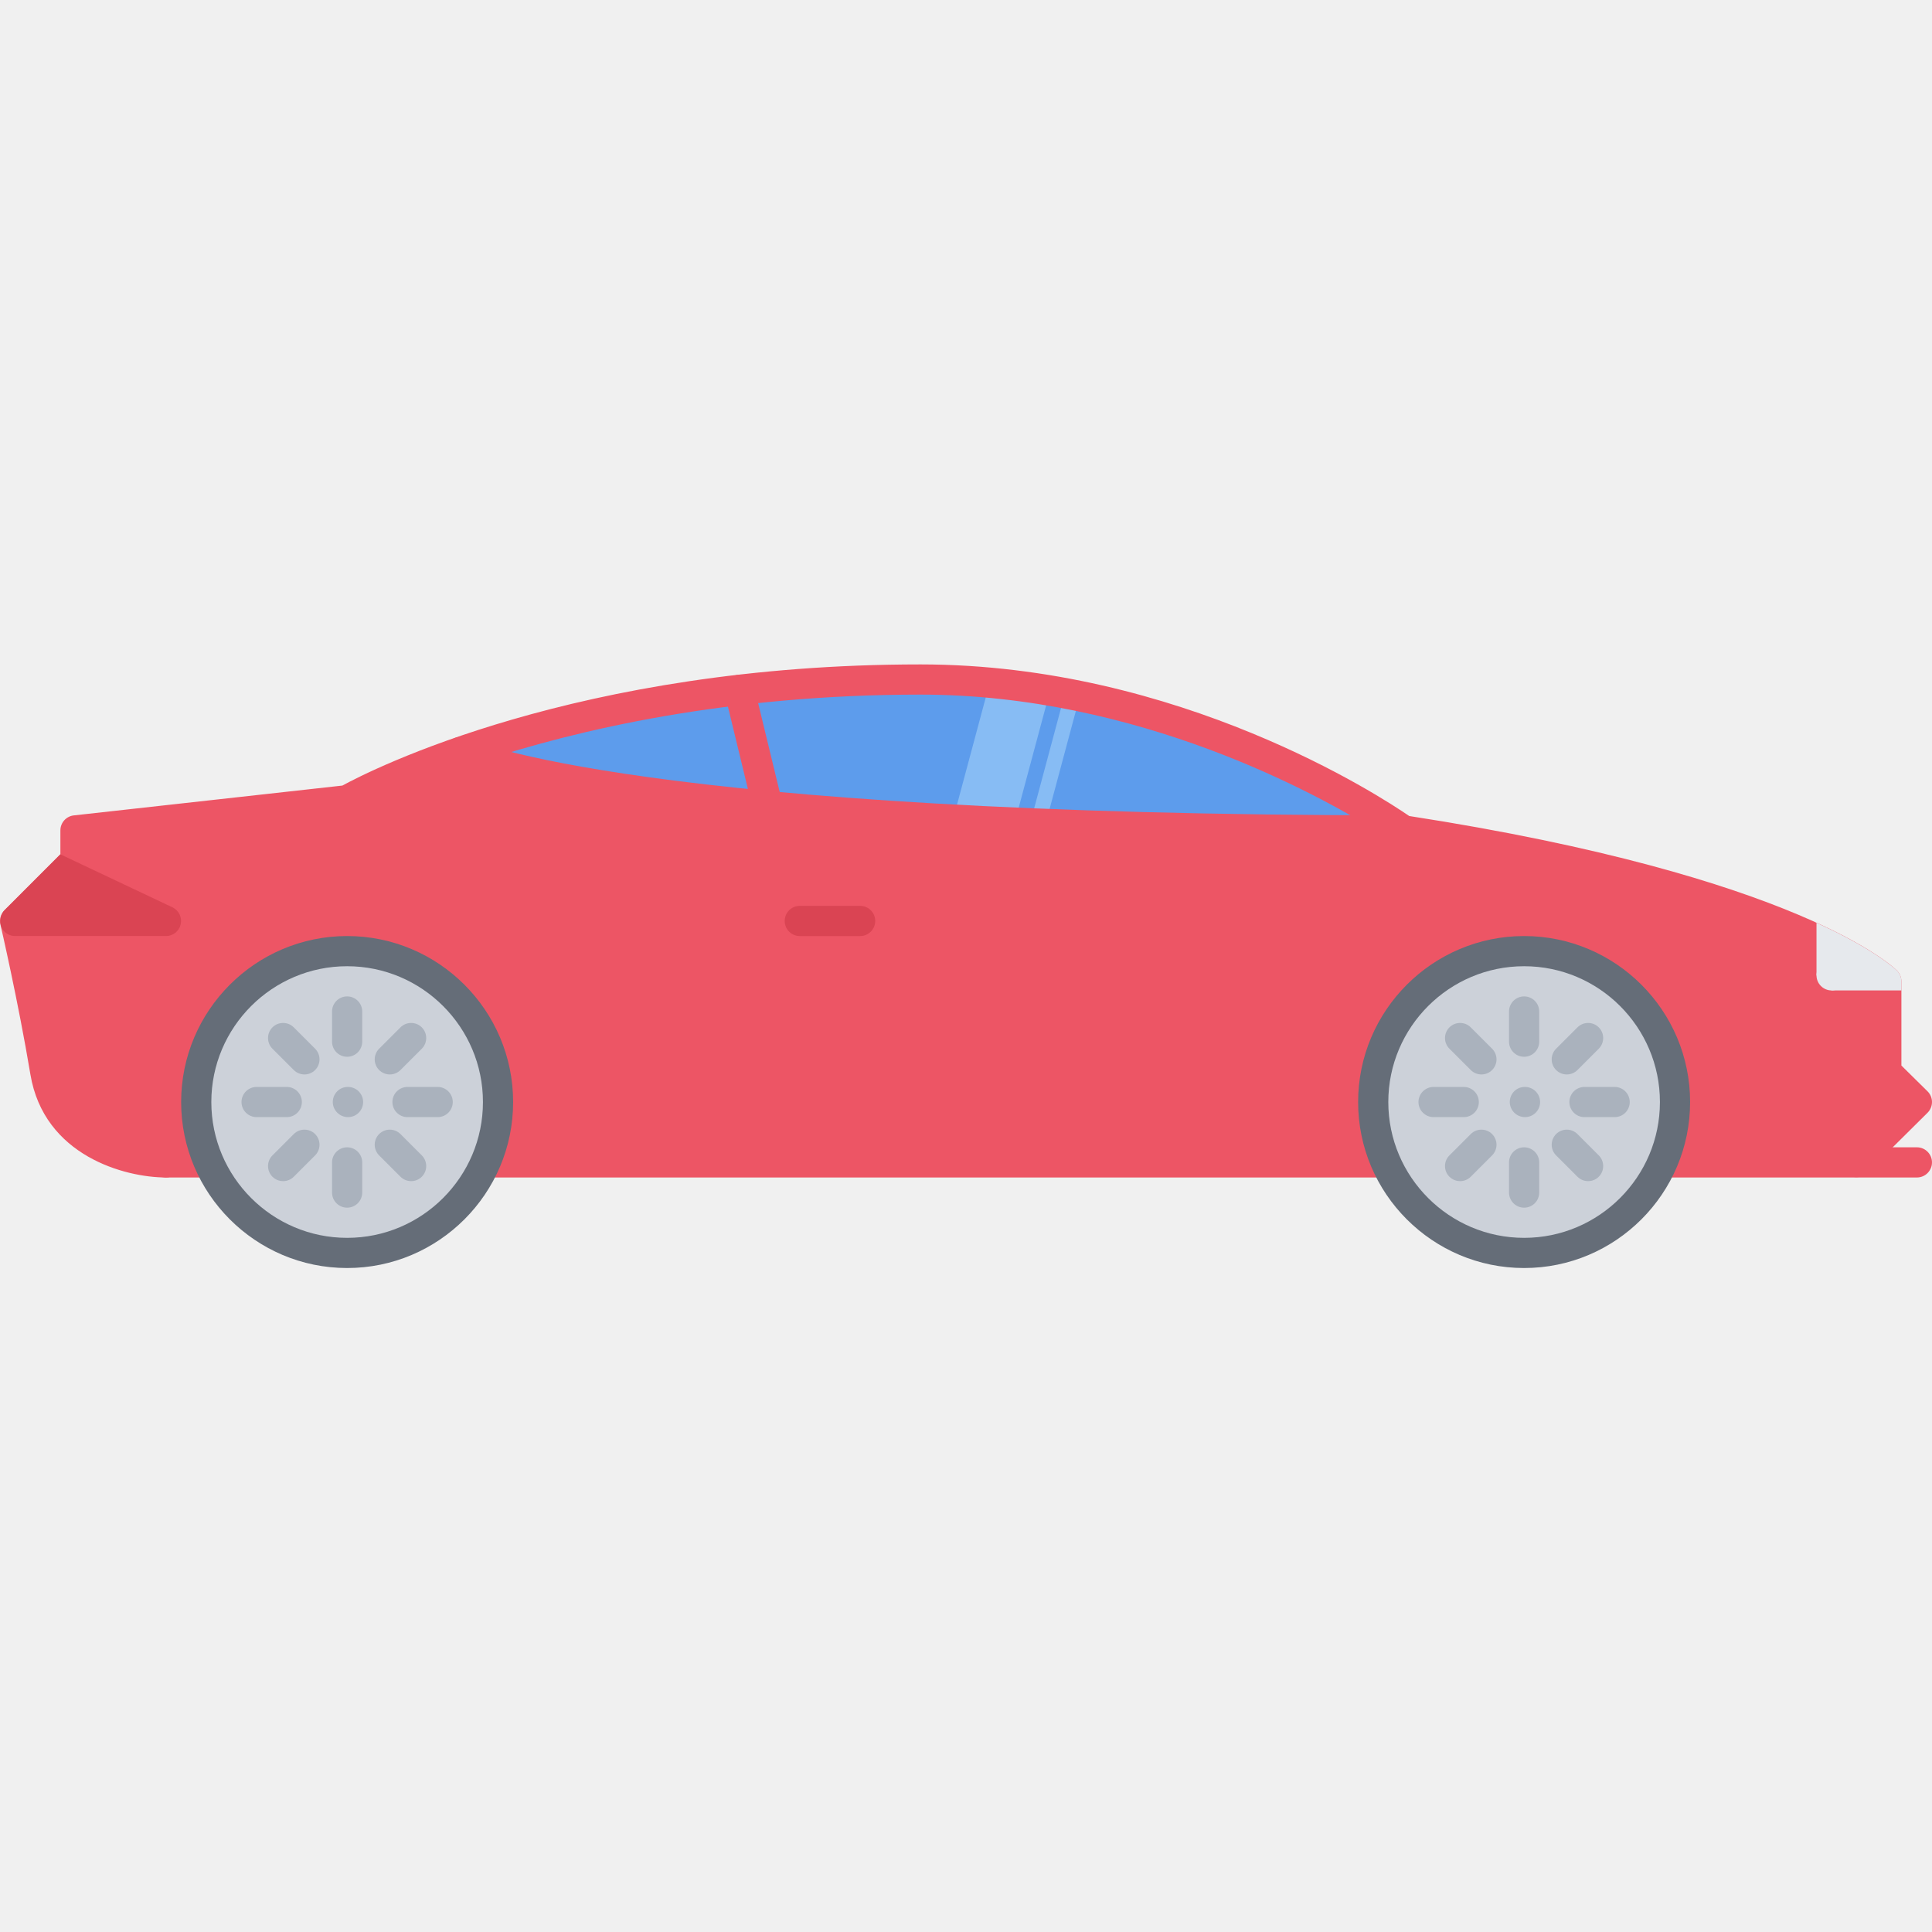
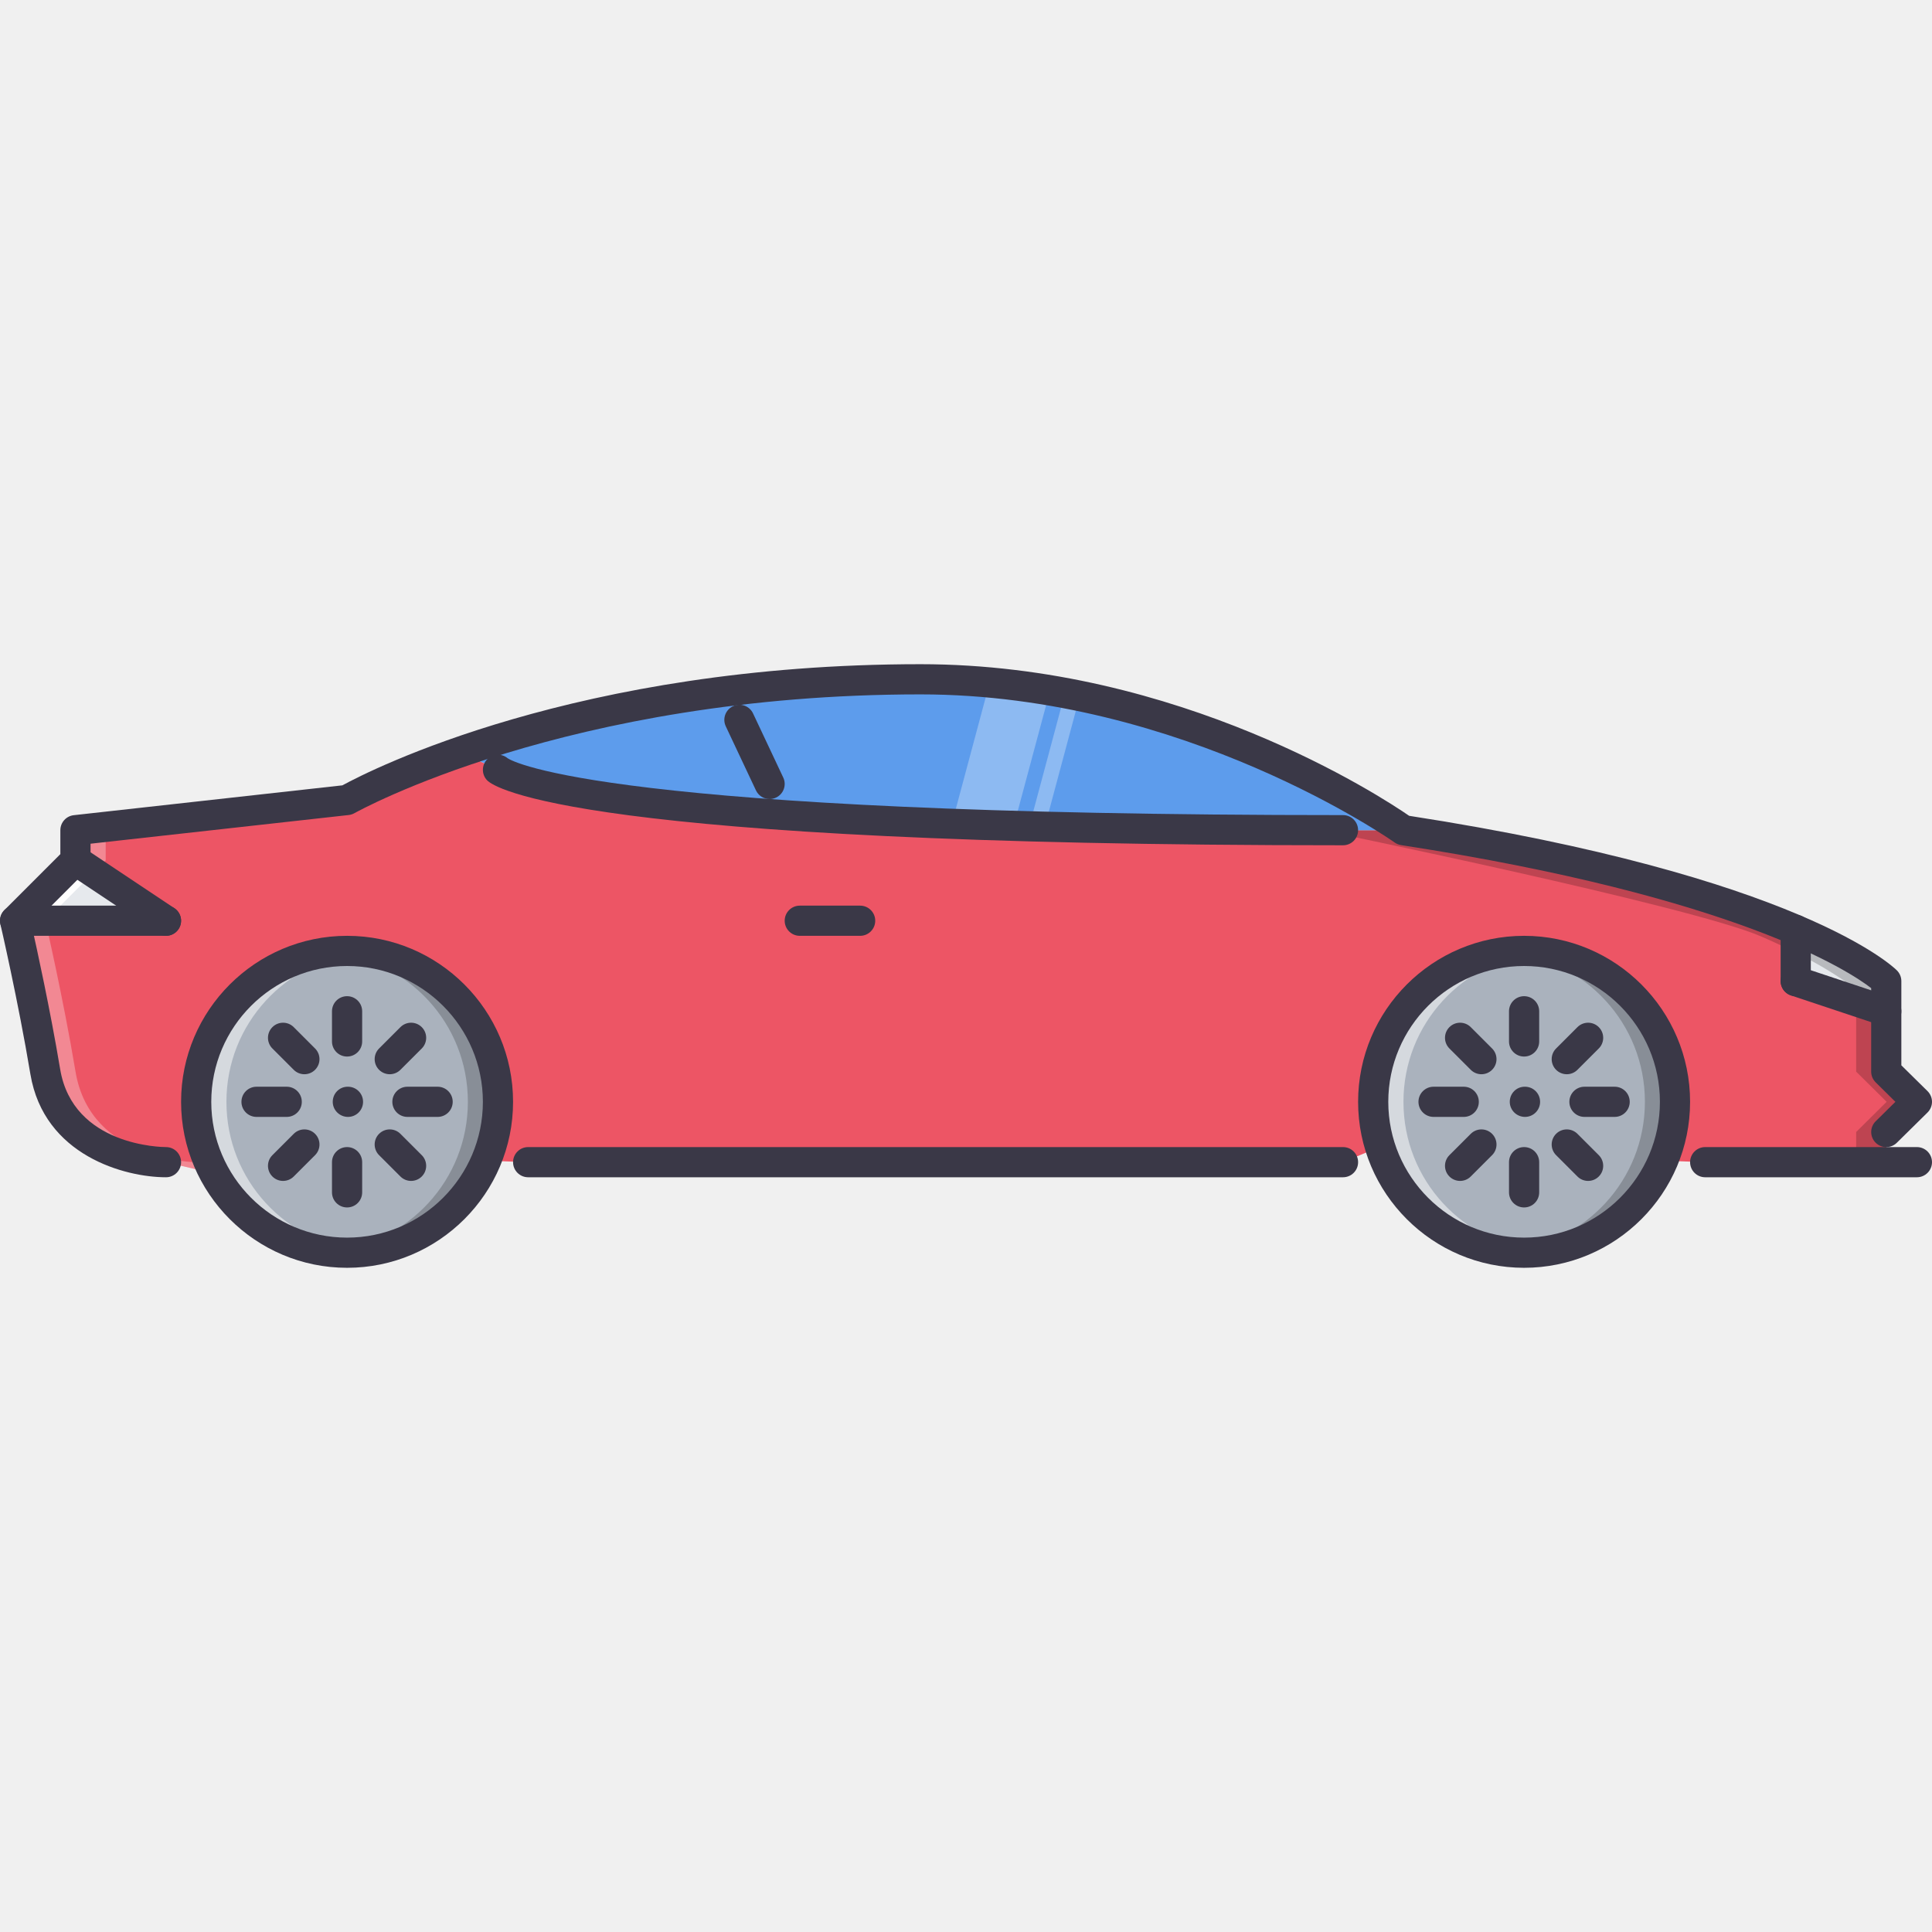
- <svg xmlns="http://www.w3.org/2000/svg" height="512pt" viewBox="0 -176 512.119 512" width="512pt">
-   <path d="m508.117 136.059h-67.215c-2.207 0-4-1.793-4-4 0-2.207 1.793-4 4-4h67.215c2.211 0 4 1.793 4 4 0 2.207-1.789 4-4 4zm0 0" fill="#ed5565" />
-   <path d="m367.32 136.059h-323.305c-2.207 0-4-1.793-4-4 0-2.207 1.793-4 4-4h323.305c2.207 0 4 1.793 4 4 0 2.207-1.785 4-4 4zm0 0" fill="#ed5565" />
-   <path d="m244.016 4.059c54 0 108.879 28.723 128 40h-16c-208 0-224-16-224-16l-9.922-4.719v-.082c25.77-8.879 67.449-19.199 121.922-19.199zm0 0" fill="#5d9cec" />
-   <path d="m268.719 42.906 9.48-35.352c-5.258-1.008-10.559-1.832-15.914-2.422l-9.98 37.223c5.246.207 10.695.391 16.414.551zm0 0" fill="#87bcf4" />
-   <path d="m276.941 43.141 9.098-33.953c-1.305-.297-2.602-.574-3.91-.848l-9.297 34.695c1.328.031 2.75.062 4.109.105zm0 0" fill="#87bcf4" />
-   <path d="m512.117 116.051c0-1.07-.43-2.094-1.191-2.84l-6.918-6.824v-22.328c0-1.062-.426-2.078-1.168-2.832-1.016-1.016-25.969-24.969-129.297-40.984-7.391-5.078-60.879-40.184-129.543-40.184-91.168 0-146.008 28.168-153.242 32.113l-71.199 7.91c-2.023.227-3.551 1.938-3.551 3.977v6.344l-14.832 14.824c-.977.977-1.387 2.395-1.074 3.738.051.207 4.73 20.422 7.953 39.75 3.602 21.633 25.09 27.344 35.945 27.344 1.887 0 3.398-1.336 3.824-3.102l9 2.141c-3.043-5.68-4.809-12.156-4.809-19.039 0-22.078 17.918-40 40-40 22.078 0 40 17.922 40 40 0 5.512-1.121 10.801-3.121 15.602l11.121.398h216l9.766-4.078c-1.125-3.77-1.766-7.77-1.766-11.922 0-22.078 17.918-40 40-40 22.078 0 40 17.922 40 40 0 5.512-1.121 10.801-3.121 15.602l11.121.398h36.078c.023.992.395 1.977 1.152 2.738 1.543 1.566 4.082 1.582 5.656.016l2.777-2.754h2.344v-2.328l10.918-10.832c.754-.75 1.176-1.773 1.176-2.848zm-489.285-61.16c.184-.184.297-.438.438-.656l20.746 13.824h-34.359zm333.184-10.832c-208 0-224-16-224-16l-4.672-2.215c25.734-8.496 65.496-17.785 116.656-17.785 57.84 0 105.641 26.633 120.664 36zm0 0" fill="#ed5565" />
-   <path d="m47.887 68.98c.434-1.816-.449-3.672-2.105-4.504l-29.789-14.082-14.816 14.832c-.402.402-.625.898-.832 1.41-.129.32-.168.648-.207.984-.035.32-.066.629-.027.957.082.547.188 1.098.496 1.578.723 1.184 2.008 1.902 3.395 1.902h40c1.855 0 3.473-1.27 3.887-3.078zm0 0" fill="#da4453" />
-   <path d="m204 43.812c-1.809 0-3.449-1.227-3.891-3.059l-8-33c-.512-2.152.809-4.309 2.945-4.832 2.176-.469 4.312.809 4.832 2.945l8 33c.512 2.152-.809 4.312-2.945 4.832-.32.074-.629.113-.941.113zm0 0" fill="#ed5565" />
-   <path d="m228 72.059h-16c-2.211 0-4-1.793-4-4 0-2.207 1.789-4 4-4h16c2.207 0 4 1.793 4 4 0 2.207-1.785 4-4 4zm0 0" fill="#da4453" />
-   <path d="m404.016 76.059c22.078 0 40 17.922 40 40 0 5.512-1.121 10.801-3.121 15.602-6.078 14.32-20.32 24.398-36.879 24.398-17.922 0-33.121-11.84-38.234-28.078-1.125-3.77-1.766-7.77-1.766-11.922 0-22.078 17.918-40 40-40zm0 0" fill="#ccd1d9" />
-   <path d="m404.238 120.059c-2.207 0-4.039-1.793-4.039-4 0-2.207 1.75-4 3.953-4h.086c2.199 0 4 1.793 4 4 0 2.207-1.793 4-4 4zm0 0" fill="#aab2bd" />
-   <path d="m404 160.059c-24.258 0-44-19.742-44-44 0-24.254 19.742-44 44-44 24.254 0 44 19.746 44 44 0 24.258-19.746 44-44 44zm0-80c-19.848 0-36 16.152-36 36s16.152 36 36 36 36-16.152 36-36-16.145-36-36-36zm0 0" fill="#656d78" />
-   <g fill="#aab2bd">
-     <path d="m404 104.059c-2.211 0-4-1.793-4-4v-8c0-2.207 1.789-4 4-4 2.207 0 4 1.793 4 4v8c0 2.207-1.785 4-4 4zm0 0" />
-     <path d="m404 144.059c-2.211 0-4-1.793-4-4v-8c0-2.207 1.789-4 4-4 2.207 0 4 1.793 4 4v8c0 2.207-1.785 4-4 4zm0 0" />
-     <path d="m388 120.059h-8c-2.211 0-4-1.793-4-4 0-2.207 1.789-4 4-4h8c2.207 0 4 1.793 4 4 0 2.207-1.785 4-4 4zm0 0" />
-     <path d="m428 120.059h-8c-2.211 0-4-1.793-4-4 0-2.207 1.789-4 4-4h8c2.207 0 4 1.793 4 4 0 2.207-1.785 4-4 4zm0 0" />
-     <path d="m392.688 108.746c-1.023 0-2.047-.391-2.832-1.168l-5.656-5.656c-1.559-1.559-1.559-4.094 0-5.656 1.559-1.559 4.098-1.559 5.656 0l5.656 5.656c1.559 1.562 1.559 4.098 0 5.656-.777.777-1.801 1.168-2.824 1.168zm0 0" />
-     <path d="m420.969 137.027c-1.027 0-2.051-.391-2.832-1.168l-5.656-5.656c-1.562-1.559-1.562-4.094 0-5.656 1.559-1.559 4.094-1.559 5.656 0l5.652 5.656c1.562 1.559 1.562 4.098 0 5.656-.773.777-1.797 1.168-2.82 1.168zm0 0" />
-     <path d="m387.031 137.027c-1.023 0-2.047-.391-2.832-1.168-1.559-1.559-1.559-4.098 0-5.656l5.656-5.656c1.559-1.559 4.094-1.559 5.656 0 1.559 1.562 1.559 4.098 0 5.656l-5.656 5.656c-.777.777-1.801 1.168-2.824 1.168zm0 0" />
-     <path d="m415.312 108.746c-1.027 0-2.051-.391-2.832-1.168-1.562-1.559-1.562-4.094 0-5.656l5.656-5.656c1.559-1.559 4.094-1.559 5.652 0 1.562 1.562 1.562 4.098 0 5.656l-5.652 5.656c-.777.777-1.801 1.168-2.824 1.168zm0 0" />
+ <svg xmlns="http://www.w3.org/2000/svg" version="1.1" id="Capa_1" x="0px" y="0px" viewBox="0 0 512 512" style="enable-background:new 0 0 512 512;" xml:space="preserve">
+   <g>
+     <path style="fill:#AAB2BD;" d="M131.988,291.993c0,5.514-1.121,10.793-3.12,15.598c-6.077,14.316-20.315,24.393-36.87,24.393   c-15.196,0-28.392-8.482-35.191-20.957c-3.039-5.678-4.8-12.152-4.8-19.033c0-22.074,17.917-39.991,39.991-39.991   C114.071,252.002,131.988,269.919,131.988,291.993z" />
+     <path style="fill:#AAB2BD;" d="M403.924,252.002c22.073,0,39.991,17.917,39.991,39.991c0,5.514-1.117,10.793-3.116,15.598   c-6.077,14.316-20.324,24.393-36.875,24.393c-17.917,0-33.109-11.842-38.232-28.072c-1.117-3.764-1.758-7.764-1.758-11.918   C363.934,269.919,381.852,252.002,403.924,252.002z" />
  </g>
-   <path d="m92.031 76.059c22.078 0 40 17.922 40 40 0 5.512-1.121 10.801-3.121 15.602-6.078 14.32-20.32 24.398-36.879 24.398-17.922 0-33.121-11.84-38.23-28.078-1.129-3.762-1.77-7.762-1.77-11.922 0-22.078 17.918-40 40-40zm0 0" fill="#ccd1d9" />
-   <path d="m92.254 120.059c-2.207 0-4.039-1.793-4.039-4 0-2.207 1.754-4 3.953-4h.086c2.199 0 4 1.793 4 4 0 2.207-1.789 4-4 4zm0 0" fill="#aab2bd" />
-   <path d="m92.016 160.059c-24.258 0-44-19.742-44-44 0-24.254 19.742-44 44-44 24.254 0 44 19.746 44 44 0 24.258-19.746 44-44 44zm0-80c-19.848 0-36 16.152-36 36s16.152 36 36 36 36-16.152 36-36-16.145-36-36-36zm0 0" fill="#656d78" />
-   <path d="m92.016 104.059c-2.207 0-4-1.793-4-4v-8c0-2.207 1.793-4 4-4s4 1.793 4 4v8c0 2.207-1.793 4-4 4zm0 0" fill="#aab2bd" />
-   <path d="m92.016 144.059c-2.207 0-4-1.793-4-4v-8c0-2.207 1.793-4 4-4s4 1.793 4 4v8c0 2.207-1.793 4-4 4zm0 0" fill="#aab2bd" />
-   <path d="m76.016 120.059h-8c-2.207 0-4-1.793-4-4 0-2.207 1.793-4 4-4h8c2.207 0 4 1.793 4 4 0 2.207-1.793 4-4 4zm0 0" fill="#aab2bd" />
-   <path d="m116.016 120.059h-8c-2.207 0-4-1.793-4-4 0-2.207 1.793-4 4-4h8c2.207 0 4 1.793 4 4 0 2.207-1.793 4-4 4zm0 0" fill="#aab2bd" />
-   <path d="m80.703 108.746c-1.023 0-2.047-.391-2.832-1.168l-5.656-5.656c-1.559-1.559-1.559-4.094 0-5.656 1.559-1.559 4.098-1.559 5.656 0l5.656 5.656c1.559 1.562 1.559 4.098 0 5.656-.777.777-1.801 1.168-2.824 1.168zm0 0" fill="#aab2bd" />
-   <path d="m108.984 137.027c-1.023 0-2.051-.391-2.832-1.168l-5.656-5.656c-1.562-1.559-1.562-4.094 0-5.656 1.559-1.559 4.094-1.559 5.656 0l5.656 5.656c1.559 1.559 1.559 4.098 0 5.656-.777.777-1.801 1.168-2.824 1.168zm0 0" fill="#aab2bd" />
-   <path d="m75.047 137.027c-1.023 0-2.047-.391-2.832-1.168-1.559-1.559-1.559-4.098 0-5.656l5.656-5.656c1.559-1.559 4.098-1.559 5.656 0 1.559 1.562 1.559 4.098 0 5.656l-5.656 5.656c-.777.777-1.801 1.168-2.824 1.168zm0 0" fill="#aab2bd" />
-   <path d="m103.328 108.746c-1.023 0-2.051-.391-2.832-1.168-1.562-1.559-1.562-4.094 0-5.656l5.656-5.656c1.559-1.559 4.094-1.559 5.656 0 1.559 1.562 1.559 4.098 0 5.656l-5.656 5.656c-.777.777-1.801 1.168-2.824 1.168zm0 0" fill="#aab2bd" />
-   <path d="m372.016 48.059c-206.562 0-249.953-20.344-251.703-21.207-1.977-.984-2.785-3.383-1.809-5.367.992-1.977 3.391-2.754 5.344-1.816.703.328 45.473 20.391 248.168 20.391 2.207 0 4 1.793 4 4 0 2.207-1.793 4-4 4zm0 0" fill="#ed5565" />
-   <path d="m481.504 68.547v13.93l4 4h18.504v-2.418c0-1.062-.426-2.078-1.168-2.832-.473-.453-5.914-5.656-21.336-12.68zm0 0" fill="#e6e9ed" />
-   <path d="m489.504 82.477c0 2.207-1.793 4-4 4-2.211 0-4-1.793-4-4 0-2.211 1.789-4 4-4 2.207 0 4 1.789 4 4zm0 0" fill="#e6e9ed" />
+   <path style="fill:#E6E9ED;" d="M499.901,260.001v7.998l-23.994-7.998v-13.517v-0.078  C494.145,254.244,499.901,260.001,499.901,260.001z" />
+   <path style="fill:#ED5565;" d="M371.932,220.01c52.87,8.158,85.098,18.315,103.976,26.396v0.078v13.517l23.994,7.998v15.996  l8.076,7.998l-8.076,7.998v7.998h-47.988l-11.114-0.398c1.999-4.805,3.116-10.084,3.116-15.598  c0-22.074-17.918-39.991-39.991-39.991c-22.072,0-39.99,17.917-39.99,39.991c0,4.154,0.641,8.154,1.758,11.918l-9.756,4.078H139.986  l-11.118-0.398c2-4.805,3.12-10.084,3.12-15.598c0-22.074-17.917-39.991-39.99-39.991s-39.991,17.917-39.991,39.991  c0,6.881,1.761,13.355,4.8,19.033l-12.798-3.037c0,0-27.994,0-31.993-23.994c-3.28-19.676-7.998-39.991-7.998-39.991h39.991  l-23.995-15.996v-7.998l71.983-7.999c0,0,10.478-5.999,30.071-12.797v0.082l9.919,4.717c0,0,15.996,15.997,223.947,15.997  L371.932,220.01L371.932,220.01z" />
+   <g style="opacity:0.3;">
+     <path style="fill:#FFFFFF;" d="M52.007,307.989c0,0-27.993,0-31.993-23.994c-3.28-19.676-7.998-39.991-7.998-39.991l15.997-15.996   v-7.998l71.983-7.999c0,0,8.889-5.045,25.432-11.119l-3.358-1.597v-0.082c-19.593,6.799-30.071,12.797-30.071,12.797l-71.983,7.999   v7.998L4.019,244.004c0,0,4.718,20.315,7.998,39.991c3.999,23.994,31.993,23.994,31.993,23.994l12.798,3.037   c-0.367-0.686-0.656-1.42-0.984-2.131L52.007,307.989z" />
+   </g>
+   <g style="opacity:0.2;">
+     <path d="M499.901,283.995v-15.996v-7.998c0,0-5.757-5.757-23.994-13.595c-18.878-8.08-103.976-26.396-103.976-26.396h-21.744   c0,0,97.469,19.999,116.347,28.079c18.238,7.838,25.369,14.246,25.369,14.246v5.664v15.996l8.076,7.998l-8.076,7.998v7.998h7.998   v-7.998l8.076-7.998L499.901,283.995z" />
+   </g>
+   <path style="fill:#5D9CEC;" d="M243.962,180.019c53.987,0,108.857,28.712,127.97,39.991h-15.996  c-207.951,0-223.947-15.997-223.947-15.997l-9.919-4.717v-0.082C147.825,190.337,189.494,180.019,243.962,180.019z" />
+   <g style="opacity:0.3;">
+     <path style="fill:#FFFFFF;" d="M268.659,218.862l9.475-35.343c-5.265-1.007-10.56-1.835-15.918-2.425l-9.975,37.222   C257.49,218.51,262.941,218.694,268.659,218.862z" />
+   </g>
+   <g style="opacity:0.3;">
+     <path style="fill:#FFFFFF;" d="M276.884,219.084l9.092-33.938c-1.305-0.297-2.608-0.578-3.913-0.855l-9.295,34.691   C274.096,219.018,275.525,219.049,276.884,219.084z" />
+   </g>
+   <polygon style="fill:#E6E9ED;" points="20.015,228.008 44.009,244.004 4.019,244.004 " />
+   <polygon style="fill:#FFFFFF;" points="24.814,231.207 20.015,228.008 4.019,244.004 12.017,244.004 " />
+   <g style="opacity:0.5;">
+     <path style="fill:#FFFFFF;" d="M60.006,291.993c0-20.707,15.82-37.55,35.991-39.588c-1.336-0.133-2.628-0.402-3.999-0.402   c-22.073,0-39.991,17.917-39.991,39.991c0,22.15,17.917,39.99,39.991,39.99c1.371,0,2.663-0.266,3.999-0.406   C75.826,329.554,60.006,312.769,60.006,291.993z" />
+   </g>
+   <g style="opacity:0.2;">
+     <path d="M123.99,291.993c0,20.705-15.82,37.553-35.991,39.584c1.335,0.141,2.628,0.406,3.999,0.406   c22.073,0,39.99-17.918,39.99-39.99c0-22.152-17.917-39.991-39.99-39.991c-1.371,0-2.664,0.27-3.999,0.402   C108.17,254.431,123.99,271.216,123.99,291.993z" />
+   </g>
+   <g style="opacity:0.5;">
+     <path style="fill:#FFFFFF;" d="M371.932,291.993c0-20.707,15.816-37.55,35.992-39.588c-1.336-0.133-2.633-0.402-4-0.402   c-22.072,0-39.99,17.917-39.99,39.991c0,22.15,17.918,39.99,39.99,39.99c1.367,0,2.664-0.266,4-0.406   C387.748,329.554,371.932,312.769,371.932,291.993z" />
+   </g>
+   <g style="opacity:0.2;">
+     <path d="M435.916,291.993c0,20.705-15.816,37.553-35.991,39.584c1.336,0.141,2.633,0.406,3.999,0.406   c22.073,0,39.991-17.918,39.991-39.99c0-22.152-17.918-39.991-39.991-39.991c-1.366,0-2.663,0.27-3.999,0.402   C420.1,254.431,435.916,271.216,435.916,291.993z" />
+   </g>
+   <g>
+     <path style="fill:#3A3847;" d="M43.99,311.987c-10.853,0-32.333-5.717-35.937-27.336c-3.222-19.324-7.9-39.542-7.947-39.741   c-0.312-1.348,0.09-2.758,1.066-3.734l14.824-14.825v-6.342c0-2.039,1.531-3.75,3.558-3.976l71.182-7.908   c7.237-3.948,62.052-32.106,153.206-32.106c68.651,0,122.116,35.098,129.497,40.178c103.304,16.012,128.251,39.959,129.266,40.975   c0.75,0.75,1.172,1.766,1.172,2.828v22.322l6.928,6.826c0.758,0.75,1.195,1.773,1.195,2.844s-0.438,2.094-1.195,2.842l-8.115,7.998   c-1.577,1.562-4.107,1.547-5.654-0.031c-1.547-1.576-1.531-4.107,0.039-5.654l5.225-5.154l-5.225-5.156   c-0.758-0.748-1.195-1.771-1.195-2.842v-22.133c-5.904-4.561-35.726-24.231-124.58-37.9c-0.609-0.094-1.203-0.336-1.71-0.695   c-0.555-0.395-55.854-39.249-125.646-39.249c-93.649,0-149.43,31.153-149.984,31.465c-0.473,0.27-0.996,0.441-1.539,0.504   l-68.425,7.604v4.417c0,1.062-0.422,2.077-1.171,2.827L8.389,245.27c1.301,5.788,4.909,22.214,7.553,38.069   c3.402,20.416,27.045,20.65,28.048,20.65c2.21,0,3.999,1.789,3.999,4S46.2,311.987,43.99,311.987z" />
+     <path style="fill:#3A3847;" d="M43.986,248.003c-0.761,0-1.531-0.219-2.214-0.672l-23.994-15.996   c-1.84-1.227-2.335-3.706-1.109-5.546c1.223-1.839,3.694-2.339,5.546-1.109l23.994,15.997c1.839,1.226,2.335,3.706,1.109,5.545   C46.548,247.378,45.278,248.003,43.986,248.003z" />
+     <path style="fill:#3A3847;" d="M43.99,248.003H3.999c-2.21,0-3.999-1.789-3.999-3.999c0-2.21,1.789-3.999,3.999-3.999H43.99   c2.21,0,3.999,1.789,3.999,3.999C47.989,246.214,46.2,248.003,43.99,248.003z" />
+     <path style="fill:#3A3847;" d="M203.956,211.754c-1.504,0-2.941-0.848-3.62-2.297l-7.999-16.98   c-0.941-1.995-0.085-4.377,1.914-5.319c1.988-0.957,4.378-0.085,5.319,1.914l7.998,16.98c0.941,1.996,0.086,4.378-1.914,5.319   C205.104,211.633,204.526,211.754,203.956,211.754z" />
+     <path style="fill:#3A3847;" d="M227.946,248.003H211.95c-2.21,0-3.999-1.789-3.999-3.999c0-2.21,1.789-3.999,3.999-3.999h15.996   c2.21,0,3.999,1.789,3.999,3.999C231.945,246.214,230.157,248.003,227.946,248.003z" />
+     <path style="fill:#3A3847;" d="M92.217,295.991c-2.207,0-4.038-1.787-4.038-3.998s1.75-4,3.96-4h0.078c2.21,0,3.999,1.789,3.999,4   S94.427,295.991,92.217,295.991z" />
+     <path style="fill:#3A3847;" d="M91.979,335.981c-24.256,0-43.99-19.729-43.99-43.988c0-24.259,19.734-43.99,43.99-43.99   s43.989,19.73,43.989,43.99S116.234,335.981,91.979,335.981z M91.979,256.001c-19.847,0-35.991,16.144-35.991,35.992   c0,19.846,16.145,35.99,35.991,35.99s35.991-16.145,35.991-35.99C127.97,272.146,111.825,256.001,91.979,256.001z" />
+     <path style="fill:#3A3847;" d="M91.979,279.995c-2.21,0-3.999-1.789-3.999-3.998v-7.998c0-2.211,1.789-4,3.999-4   s3.999,1.789,3.999,4v7.998C95.978,278.206,94.189,279.995,91.979,279.995z" />
+     <path style="fill:#3A3847;" d="M91.979,319.985c-2.21,0-3.999-1.787-3.999-3.998v-7.998c0-2.211,1.789-4,3.999-4   s3.999,1.789,3.999,4v7.998C95.978,318.198,94.189,319.985,91.979,319.985z" />
+     <path style="fill:#3A3847;" d="M75.982,295.991h-7.998c-2.211,0-3.999-1.787-3.999-3.998s1.788-4,3.999-4h7.998   c2.21,0,3.999,1.789,3.999,4S78.192,295.991,75.982,295.991z" />
+     <path style="fill:#3A3847;" d="M115.973,295.991h-7.998c-2.21,0-3.999-1.787-3.999-3.998s1.789-4,3.999-4h7.998   c2.21,0,3.999,1.789,3.999,4S118.183,295.991,115.973,295.991z" />
+     <path style="fill:#3A3847;" d="M80.669,284.683c-1.023,0-2.047-0.391-2.828-1.172l-5.654-5.654c-1.562-1.562-1.562-4.094,0-5.656   s4.093-1.562,5.654,0l5.655,5.656c1.562,1.561,1.562,4.092,0,5.654C82.715,284.292,81.692,284.683,80.669,284.683z" />
+     <path style="fill:#3A3847;" d="M108.943,312.956c-1.023,0-2.047-0.391-2.828-1.172l-5.655-5.654c-1.562-1.562-1.562-4.092,0-5.654   c1.562-1.562,4.093-1.562,5.655,0l5.655,5.654c1.562,1.562,1.562,4.094,0,5.654C110.989,312.565,109.966,312.956,108.943,312.956z" />
+     <path style="fill:#3A3847;" d="M75.014,312.956c-1.023,0-2.046-0.391-2.827-1.172c-1.562-1.561-1.562-4.092,0-5.654l5.654-5.654   c1.562-1.562,4.093-1.562,5.655,0s1.562,4.092,0,5.654l-5.655,5.654C77.06,312.565,76.037,312.956,75.014,312.956z" />
+     <path style="fill:#3A3847;" d="M103.288,284.683c-1.023,0-2.046-0.391-2.827-1.172c-1.562-1.562-1.562-4.094,0-5.654l5.655-5.656   c1.562-1.562,4.093-1.562,5.655,0s1.562,4.094,0,5.656l-5.655,5.654C105.335,284.292,104.312,284.683,103.288,284.683z" />
+     <path style="fill:#3A3847;" d="M404.143,295.991c-2.21,0-4.038-1.787-4.038-3.998s1.75-4,3.96-4h0.078c2.211,0,3.999,1.789,3.999,4   S406.354,295.991,404.143,295.991z" />
+     <path style="fill:#3A3847;" d="M403.9,335.981c-24.252,0-43.989-19.729-43.989-43.988c0-24.259,19.737-43.99,43.989-43.99   c24.26,0,43.99,19.73,43.99,43.99S428.16,335.981,403.9,335.981z M403.9,256.001c-19.839,0-35.991,16.144-35.991,35.992   c0,19.846,16.152,35.99,35.991,35.99c19.855,0,35.992-16.145,35.992-35.99C439.893,272.146,423.756,256.001,403.9,256.001z" />
+     <path style="fill:#3A3847;" d="M403.9,279.995c-2.202,0-3.999-1.789-3.999-3.998v-7.998c0-2.211,1.797-4,3.999-4   c2.219,0,4,1.789,4,4v7.998C407.9,278.206,406.119,279.995,403.9,279.995z" />
+     <path style="fill:#3A3847;" d="M403.9,319.985c-2.202,0-3.999-1.787-3.999-3.998v-7.998c0-2.211,1.797-4,3.999-4   c2.219,0,4,1.789,4,4v7.998C407.9,318.198,406.119,319.985,403.9,319.985z" />
+     <path style="fill:#3A3847;" d="M387.904,295.991h-7.998c-2.202,0-3.999-1.787-3.999-3.998s1.797-4,3.999-4h7.998   c2.219,0,3.999,1.789,3.999,4S390.123,295.991,387.904,295.991z" />
+     <path style="fill:#3A3847;" d="M427.895,295.991h-7.998c-2.202,0-3.998-1.787-3.998-3.998s1.796-4,3.998-4h7.998   c2.219,0,4,1.789,4,4S430.113,295.991,427.895,295.991z" />
+     <path style="fill:#3A3847;" d="M392.591,284.683c-1.016,0-2.046-0.391-2.827-1.172l-5.655-5.654c-1.562-1.562-1.562-4.094,0-5.656   s4.093-1.562,5.655,0l5.654,5.656c1.562,1.561,1.562,4.092,0,5.654C394.637,284.292,393.622,284.683,392.591,284.683z" />
+     <path style="fill:#3A3847;" d="M420.865,312.956c-1.016,0-2.046-0.391-2.827-1.172l-5.655-5.654c-1.562-1.562-1.562-4.092,0-5.654   c1.562-1.562,4.093-1.562,5.655,0l5.655,5.654c1.562,1.562,1.562,4.094,0,5.654C422.912,312.565,421.896,312.956,420.865,312.956z" />
+     <path style="fill:#3A3847;" d="M386.936,312.956c-1.015,0-2.046-0.391-2.827-1.172c-1.562-1.561-1.562-4.092,0-5.654l5.655-5.654   c1.562-1.562,4.093-1.562,5.654,0c1.562,1.562,1.562,4.092,0,5.654l-5.654,5.654C388.982,312.565,387.967,312.956,386.936,312.956z   " />
+     <path style="fill:#3A3847;" d="M415.211,284.683c-1.016,0-2.047-0.391-2.828-1.172c-1.562-1.562-1.562-4.094,0-5.654l5.655-5.656   c1.562-1.562,4.093-1.562,5.655,0s1.562,4.094,0,5.656l-5.655,5.654C417.257,284.292,416.242,284.683,415.211,284.683z" />
+     <path style="fill:#3A3847;" d="M355.912,224.009c-203.722,0-225.013-15.411-226.771-17.168c-1.562-1.562-1.562-4.093,0-5.655   c1.476-1.476,3.823-1.562,5.389-0.242c1.449,0.953,26.306,15.067,221.381,15.067c2.219,0,3.999,1.788,3.999,3.999   C359.911,222.22,358.131,224.009,355.912,224.009z" />
+     <path style="fill:#3A3847;" d="M355.912,311.987H139.967c-2.21,0-3.999-1.787-3.999-3.998s1.789-4,3.999-4h215.945   c2.219,0,3.999,1.789,3.999,4S358.131,311.987,355.912,311.987z" />
+     <path style="fill:#3A3847;" d="M508.001,311.987H451.89c-2.203,0-3.999-1.787-3.999-3.998s1.796-4,3.999-4h56.111   c2.203,0,3.999,1.789,3.999,4S510.204,311.987,508.001,311.987z" />
+     <path style="fill:#3A3847;" d="M499.878,271.997c-0.414,0-0.844-0.062-1.265-0.203l-23.995-8.002   c-2.093-0.695-3.218-2.959-2.522-5.057c0.695-2.093,2.944-3.222,5.054-2.527l23.994,7.994c2.093,0.703,3.233,2.969,2.53,5.062   C503.111,270.935,501.558,271.997,499.878,271.997z" />
+     <path style="fill:#3A3847;" d="M475.884,263.999c-2.202,0-3.999-1.789-3.999-3.998v-13.568c0-2.21,1.797-3.999,3.999-3.999   c2.218,0,3.999,1.789,3.999,3.999v13.568C479.883,262.21,478.102,263.999,475.884,263.999z" />
+   </g>
+   <g>
+ </g>
+   <g>
+ </g>
+   <g>
+ </g>
+   <g>
+ </g>
+   <g>
+ </g>
+   <g>
+ </g>
+   <g>
+ </g>
+   <g>
+ </g>
+   <g>
+ </g>
+   <g>
+ </g>
+   <g>
+ </g>
+   <g>
+ </g>
+   <g>
+ </g>
+   <g>
+ </g>
+   <g>
+ </g>
</svg>
